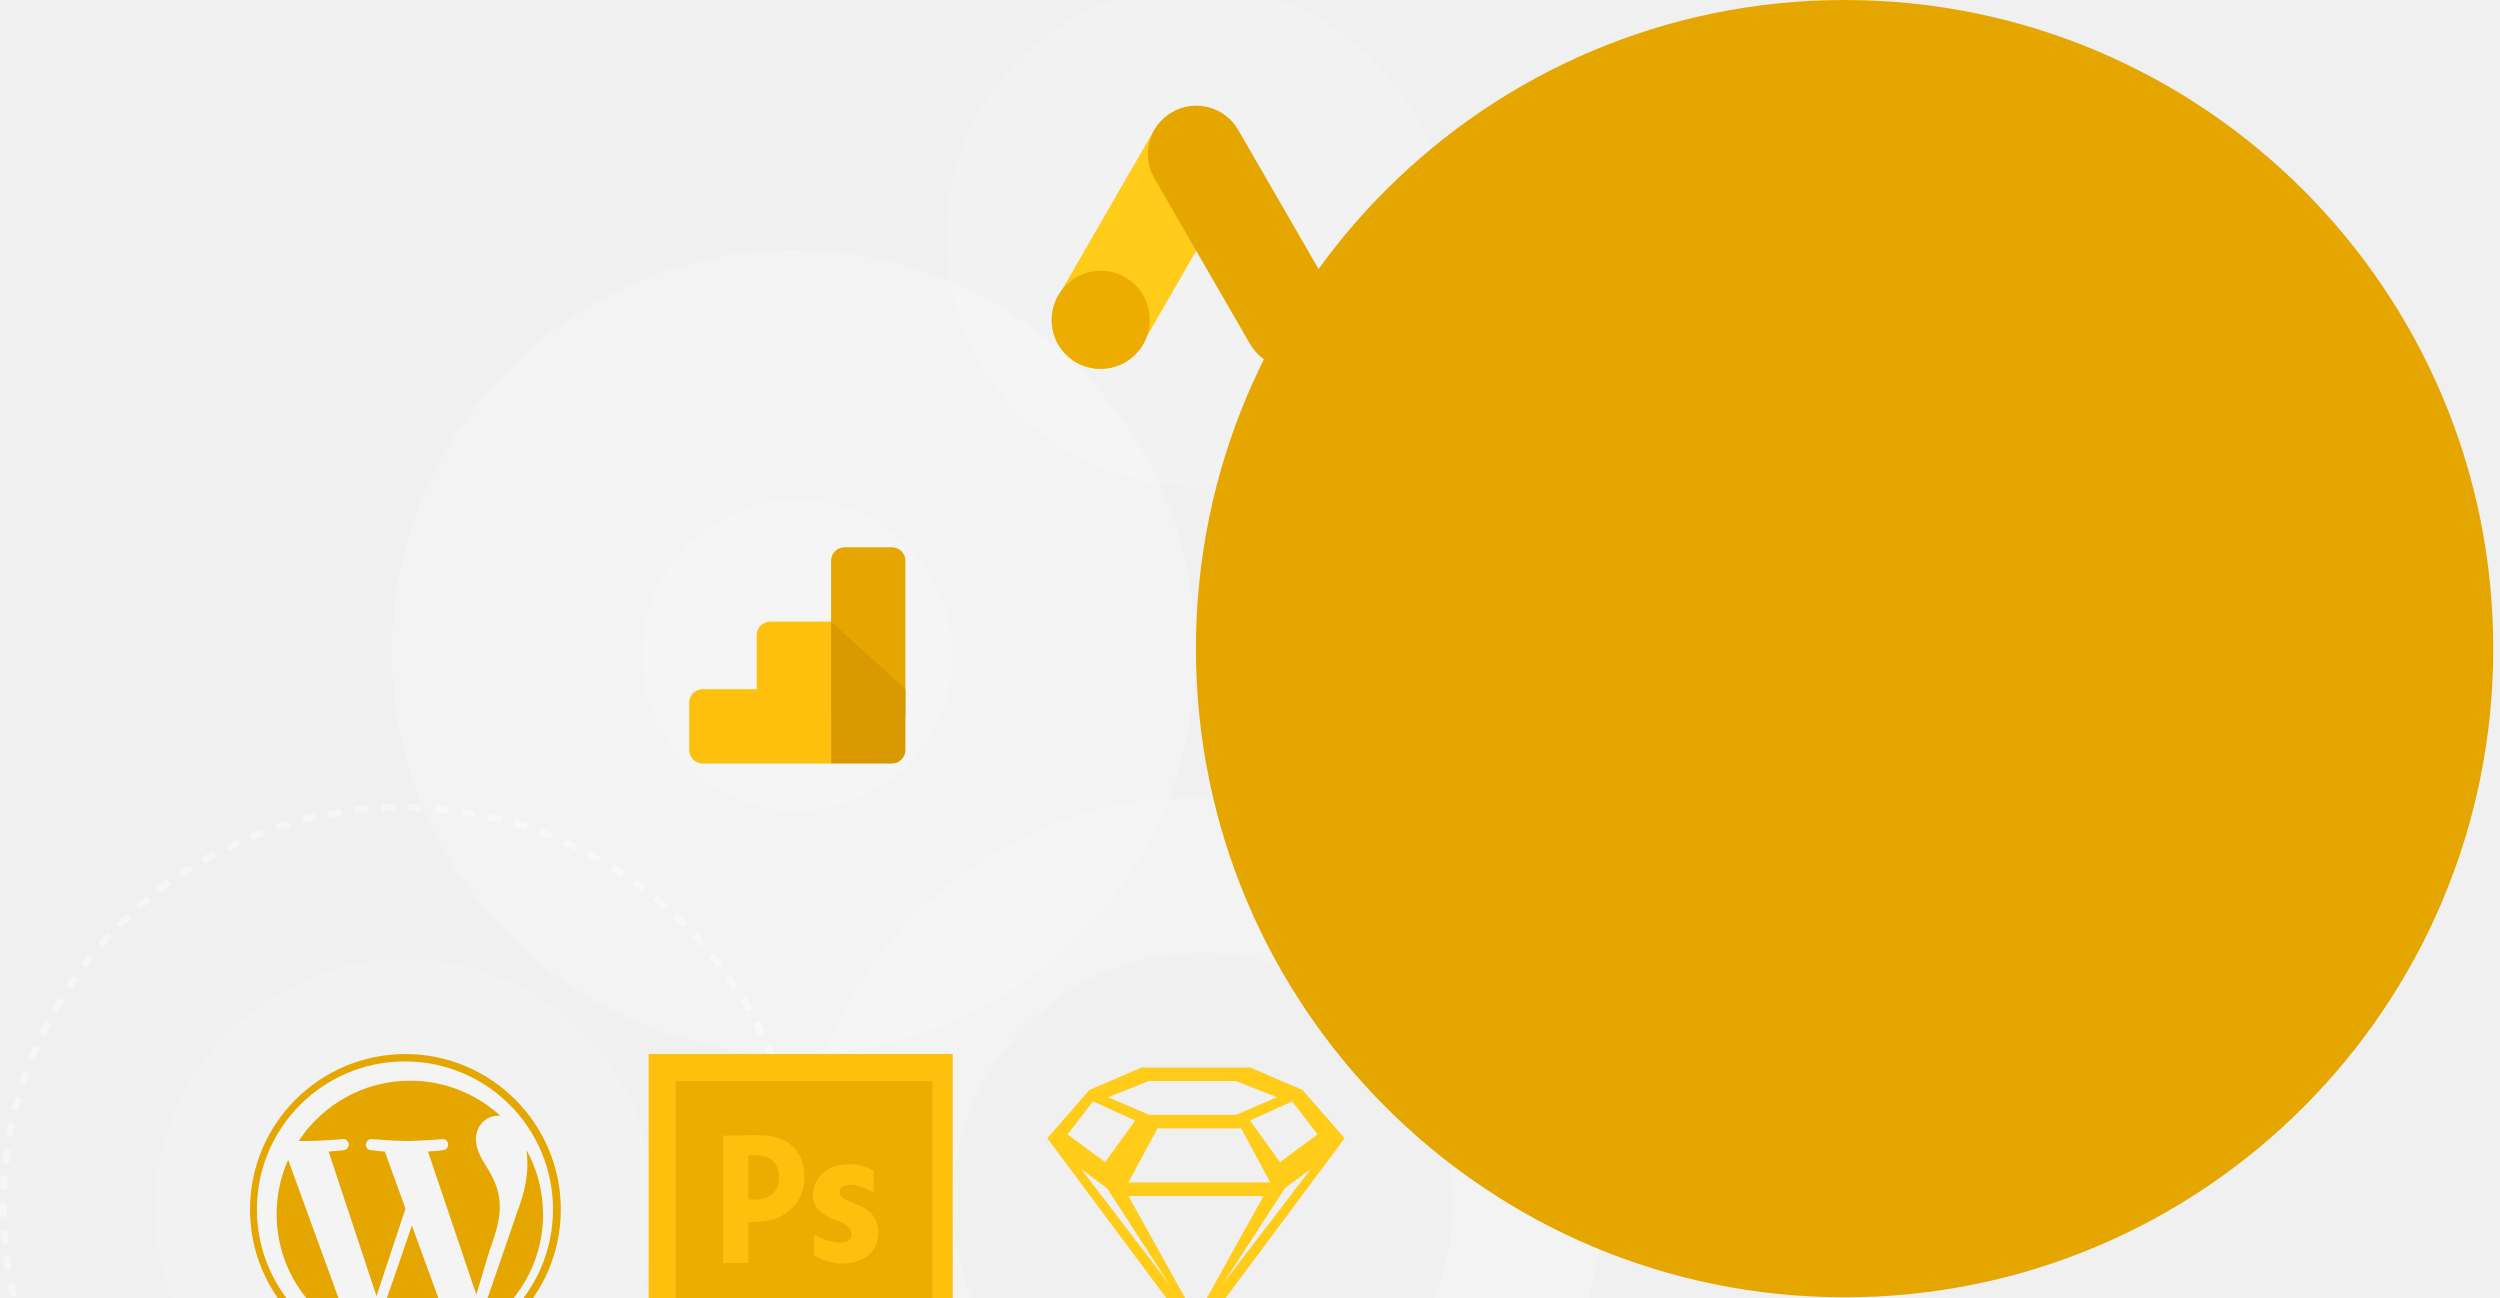
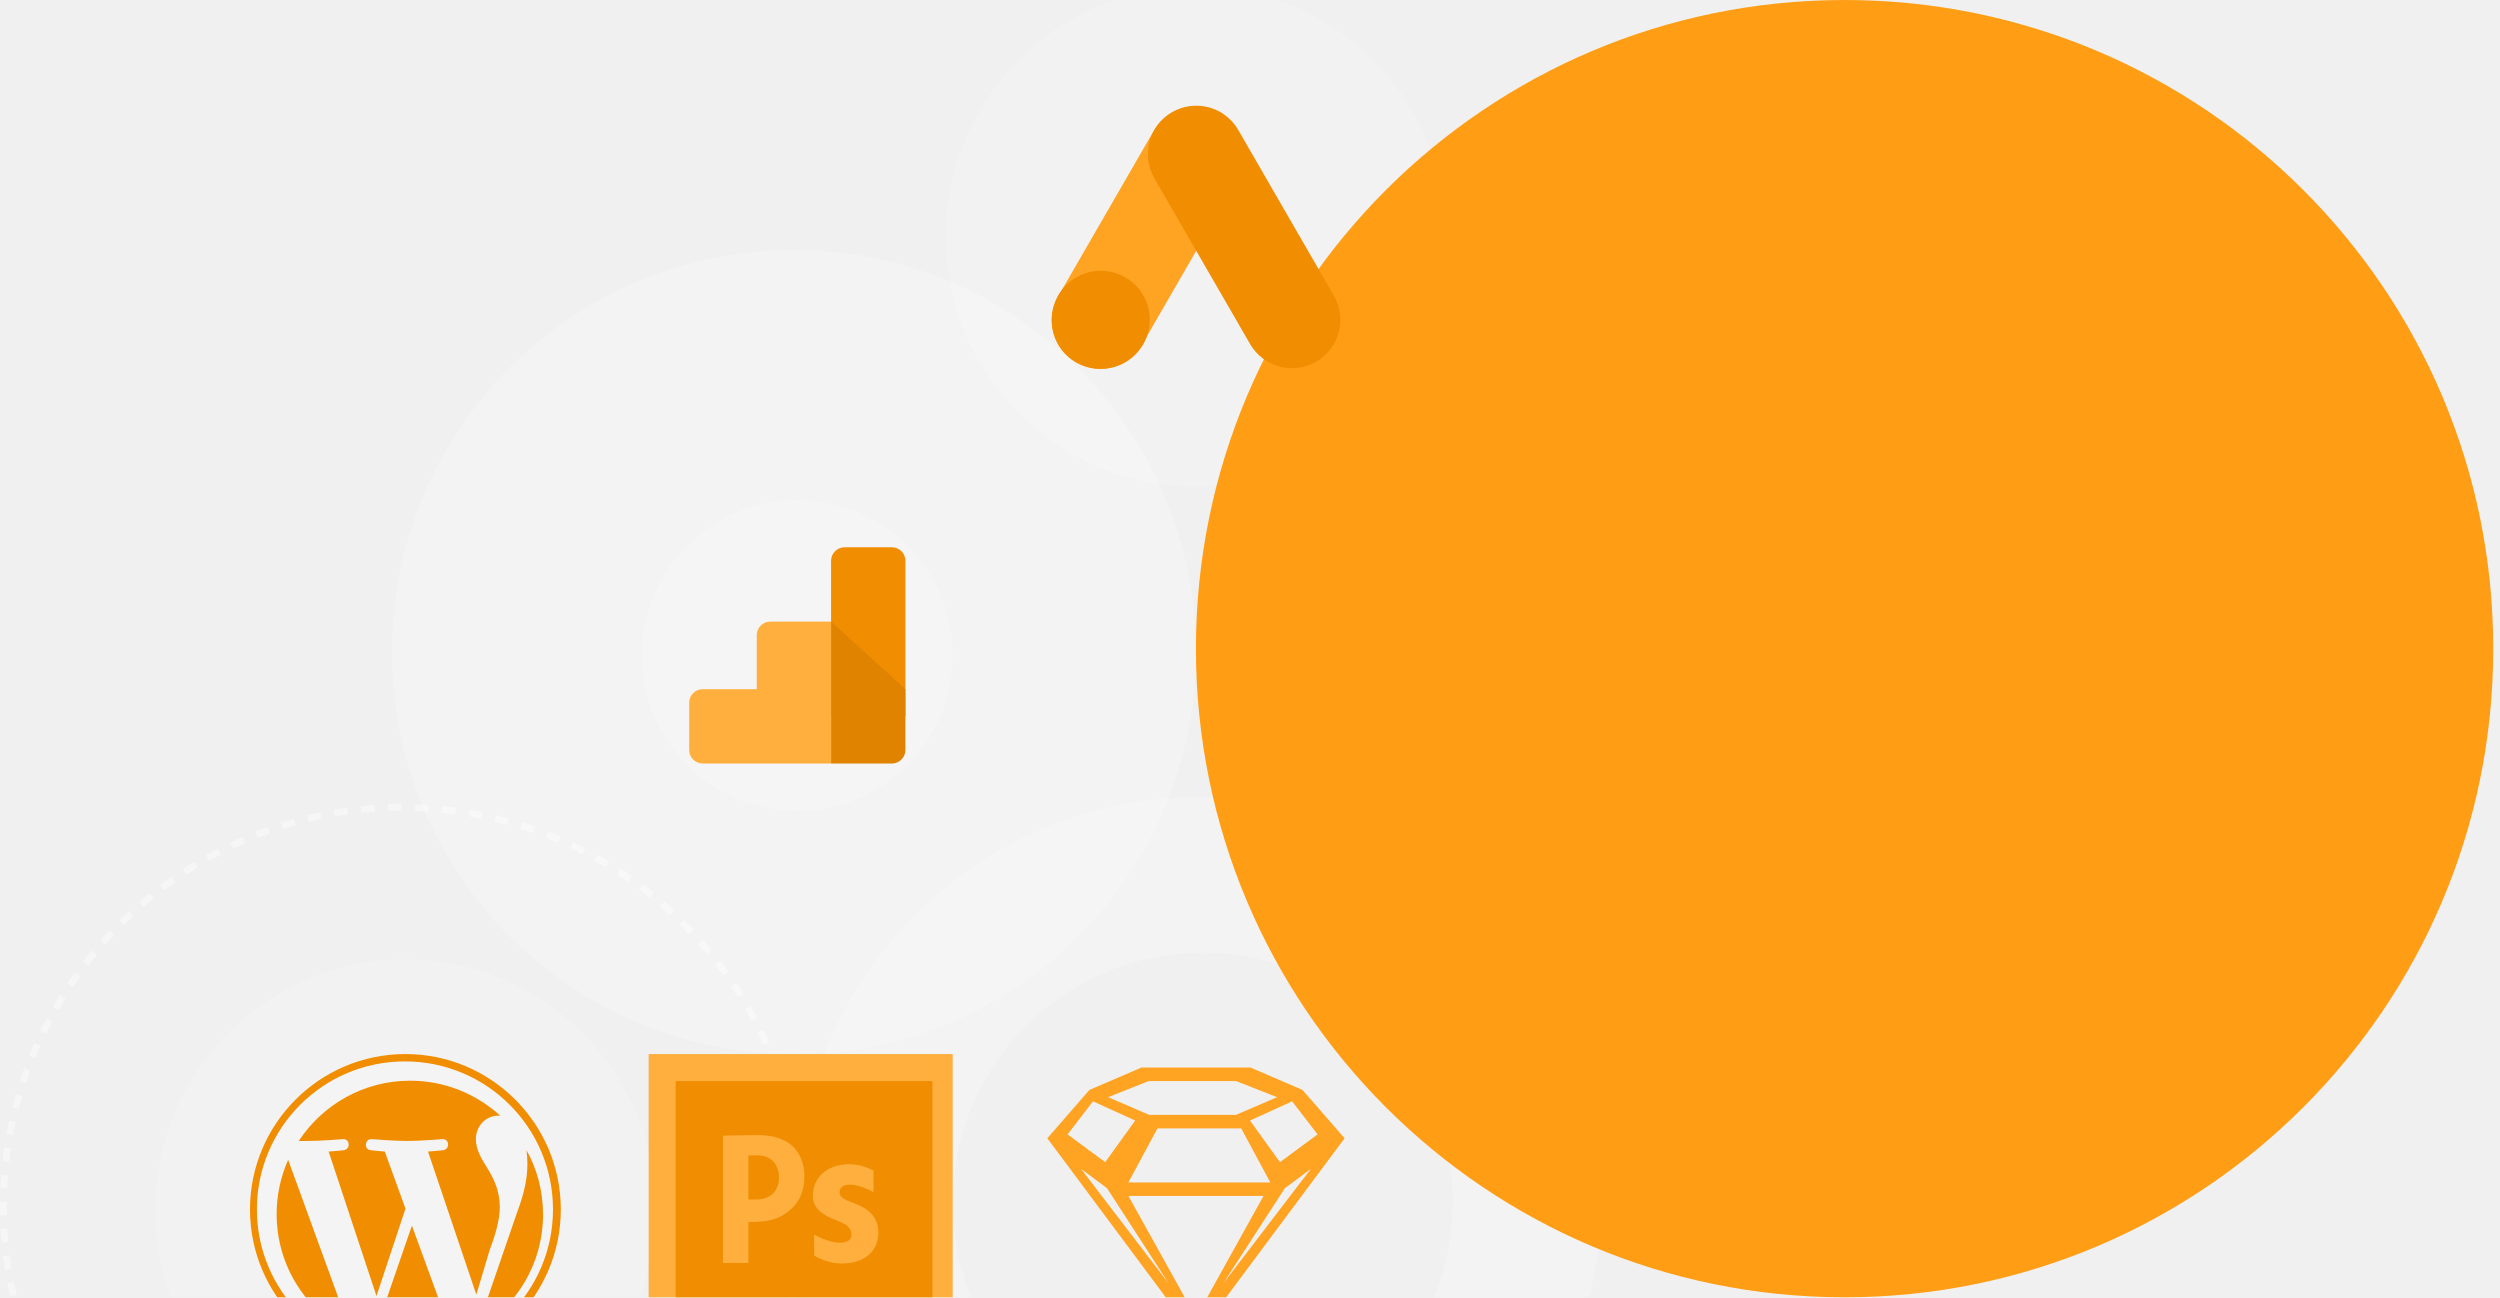
- <svg xmlns="http://www.w3.org/2000/svg" xmlns:xlink="http://www.w3.org/1999/xlink" width="370" height="192" viewBox="0 0 370 192">
-   <defs>
-     <path id="bg-services-design-marketing-a" d="M59.5,238 C92.361,238 119,211.361 119,178.5 C119,145.639 92.361,119 59.5,119 C26.639,119 0,145.639 0,178.5 C0,211.361 26.639,238 59.5,238 Z" />
-     <mask id="bg-services-design-marketing-b" width="119" height="119" x="0" y="0" fill="#fff">
-       <use xlink:href="#bg-services-design-marketing-a" />
-     </mask>
-   </defs>
-   <g fill="none" fill-rule="evenodd">
-     <use stroke="#FFF" stroke-dasharray="2" stroke-opacity=".4" stroke-width="2" mask="url(#bg-services-design-marketing-b)" xlink:href="#bg-services-design-marketing-a" />
-     <circle cx="60" cy="179" r="23" fill="#FFF" fill-opacity=".16" />
-     <circle cx="60" cy="179" r="37" fill="#FFF" fill-opacity=".16" />
-     <circle cx="177" cy="35" r="37" fill="#FFF" fill-opacity=".16" />
-     <circle cx="117.5" cy="96.5" r="59.5" fill="#FFF" fill-opacity=".2" />
-     <path fill="#FFF" fill-opacity=".2" d="M177.5,237 C144.639,237 118,210.361 118,177.5 C118,144.639 144.639,118 177.5,118 C210.361,118 237,144.639 237,177.5 C237,210.361 210.361,237 177.5,237 Z M178,215 C198.435,215 215,198.435 215,178 C215,157.565 198.435,141 178,141 C157.565,141 141,157.565 141,178 C141,198.435 157.565,215 178,215 Z" />
-     <path fill="#FFCC19" fill-rule="nonzero" d="M192.767,161.31 L185.08,158 L168.921,158 L161.234,161.31 L155,168.462 L177.002,198 L199.001,168.462 L192.767,161.311 L192.767,161.31 Z M195.001,167.89 L189.433,172 L185.001,165.838 L191.236,163 L195.001,167.89 Z M188.001,175 L167.001,175 L171.304,167 L183.698,167 L188.001,175 Z M182.944,160.002 L189.001,162.384 L182.919,165 L170.083,165 L164.001,162.384 L169.991,160 L182.944,160.002 Z M161.766,163 L168.001,165.838 L163.569,172 L158.001,167.89 L161.766,163 Z M160.001,173 L163.836,175.85 L173.001,190 L160.001,173 Z M167.001,177 L187.001,177 L177.002,195 L167.001,177 Z M181.001,190 L190.166,175.85 L194.001,173 L181.001,190 Z" />
-     <g fill="#E5A600" fill-rule="nonzero" transform="translate(37 156)">
-       <path d="M3.943,23.691 C3.943,31.522 8.506,38.264 15.043,41.464 L5.646,15.656 C4.522,18.185 3.941,20.923 3.943,23.691 Z M36.971,22.67 C36.971,20.218 36.085,18.517 35.336,17.222 C34.315,15.587 33.43,14.226 33.43,12.591 C33.43,10.752 34.792,9.119 36.766,9.119 L37.038,9.119 C33.497,5.918 28.867,3.943 23.691,3.943 C16.814,3.943 10.752,7.484 7.211,12.864 L8.506,12.864 C10.548,12.864 13.75,12.591 13.75,12.591 C14.838,12.523 14.907,14.089 13.885,14.226 C13.885,14.226 12.795,14.361 11.638,14.43 L18.721,35.813 L23.011,22.874 L19.946,14.43 C18.856,14.361 17.903,14.226 17.903,14.226 C16.812,14.157 16.949,12.523 18.039,12.591 C18.039,12.591 21.307,12.864 23.214,12.864 C25.258,12.864 28.458,12.591 28.458,12.591 C29.548,12.523 29.615,14.089 28.594,14.226 C28.594,14.226 27.504,14.361 26.346,14.43 L33.497,35.608 L35.473,29.002 C36.425,26.483 36.971,24.372 36.971,22.67 Z M23.963,25.393 L18.039,42.554 C19.81,43.099 21.649,43.371 23.624,43.371 C25.937,43.371 28.118,42.964 30.16,42.282 C30.092,42.214 30.092,42.078 30.025,42.01 L23.963,25.393 Z M40.92,14.226 C40.989,14.838 41.056,15.519 41.056,16.268 C41.056,18.244 40.648,20.491 39.557,23.351 L33.564,40.784 C39.422,37.38 43.371,31.045 43.371,23.76 C43.371,20.286 42.486,17.017 40.92,14.226 Z" />
-       <path d="M0,23 C0,35.657 10.275,46 23,46 C35.657,46 46,35.725 46,23 C46,10.343 35.725,0 23,0 C10.275,0 0,10.343 0,23 Z M1.021,23 C1.021,10.888 10.819,1.088 22.932,1.088 C35.044,1.088 44.843,10.888 44.843,23 C44.843,35.112 34.976,44.912 22.932,44.912 C10.888,44.912 1.021,35.112 1.021,23 Z" />
+ <svg xmlns="http://www.w3.org/2000/svg" width="370" height="192" viewBox="0 0 370 192" fill="none">
+   <g id="bg-services-design-marketing" clip-path="url(#clip0_547_9298)">
+     <circle id="oval-5" cx="59.5" cy="178.5" r="59" stroke="white" stroke-opacity="0.4" stroke-dasharray="2" />
+     <circle id="oval-4" cx="60" cy="179" r="23" fill="white" fill-opacity="0.16" />
+     <circle id="oval-4_2" cx="60" cy="179" r="37" fill="white" fill-opacity="0.16" />
+     <circle id="oval-4_3" cx="177" cy="35" r="37" fill="white" fill-opacity="0.16" />
+     <circle id="oval-3" cx="117.5" cy="96.5" r="59.5" fill="white" fill-opacity="0.2" />
+     <path id="ring" fill-rule="evenodd" clip-rule="evenodd" d="M177.5 237C210.361 237 237 210.361 237 177.5C237 144.639 210.361 118 177.5 118C144.639 118 118 144.639 118 177.5C118 210.361 144.639 237 177.5 237ZM178 215C198.435 215 215 198.435 215 178C215 157.565 198.435 141 178 141C157.565 141 141 157.565 141 178C141 198.435 157.565 215 178 215Z" fill="white" fill-opacity="0.2" />
+     <path id="Sketch" fill-rule="evenodd" clip-rule="evenodd" d="M185.08 158L192.767 161.31V161.311L199.001 168.462L177.002 198L155 168.462L161.234 161.31L168.921 158H185.08ZM189.433 172L195.001 167.89L191.236 163L185.001 165.838L189.433 172ZM188.001 175H167.001L171.304 167H183.698L188.001 175ZM189.001 162.384L182.944 160.002L169.991 160L164.001 162.384L170.083 165H182.919L189.001 162.384ZM161.766 163L168.001 165.838L163.569 172L158.001 167.89L161.766 163ZM163.836 175.85L160.001 173L173.001 190L163.836 175.85ZM167.001 177H187.001L177.002 195L167.001 177ZM190.166 175.85L181.001 190L194.001 173L190.166 175.85Z" fill="#FFA323" />
+     <g id="Wp">
+       <path id="Shape" fill-rule="evenodd" clip-rule="evenodd" d="M72.336 173.222C73.085 174.517 73.971 176.218 73.971 178.67C73.971 180.372 73.425 182.483 72.473 185.002L70.497 191.608L63.346 170.43C64.504 170.361 65.594 170.226 65.594 170.226C66.615 170.089 66.548 168.523 65.458 168.591C65.458 168.591 62.258 168.864 60.214 168.864C58.307 168.864 55.039 168.591 55.039 168.591C53.949 168.523 53.812 170.157 54.903 170.226C54.903 170.226 55.856 170.361 56.946 170.43L60.011 178.874L55.721 191.813L48.638 170.43C49.795 170.361 50.885 170.226 50.885 170.226C51.907 170.089 51.838 168.523 50.75 168.591C50.75 168.591 47.548 168.864 45.506 168.864H44.212C47.752 163.484 53.814 159.943 60.691 159.943C65.867 159.943 70.497 161.918 74.038 165.119H73.766C71.792 165.119 70.43 166.752 70.43 168.591C70.43 170.174 71.26 171.502 72.24 173.069L72.336 173.222ZM52.043 197.464C45.506 194.264 40.943 187.522 40.943 179.691C40.941 176.923 41.522 174.185 42.646 171.656L52.043 197.464ZM60.963 181.393L55.039 198.554C56.81 199.099 58.649 199.371 60.624 199.371C62.937 199.371 65.118 198.964 67.16 198.282C67.126 198.247 67.109 198.196 67.092 198.145C67.075 198.094 67.058 198.044 67.025 198.01L60.963 181.393ZM78.056 172.268C78.056 171.519 77.989 170.838 77.92 170.226C79.486 173.017 80.371 176.286 80.371 179.76C80.371 187.045 76.422 193.38 70.564 196.784L76.557 179.351C77.648 176.491 78.056 174.244 78.056 172.268Z" fill="#F18D00" />
+       <path id="Shape_2" fill-rule="evenodd" clip-rule="evenodd" d="M60 202C47.275 202 37 191.657 37 179C37 166.343 47.275 156 60 156C72.725 156 83 166.343 83 179C83 191.725 72.657 202 60 202ZM59.932 157.088C47.819 157.088 38.021 166.888 38.021 179C38.021 191.112 47.888 200.912 59.932 200.912C71.976 200.912 81.843 191.112 81.843 179C81.843 166.888 72.044 157.088 59.932 157.088Z" fill="#F18D00" />
    </g>
-     <circle cx="118" cy="97" r="23" fill="#FFF" fill-opacity=".16" />
-     <path fill="#E5A600" d="M273,192 C326.019,192 369,149.019 369,96 C369,42.981 326.019,0 273,0 C219.981,0 177,42.981 177,96 C177,149.019 219.981,192 273,192 Z" />
-     <g fill-rule="nonzero" transform="translate(96 156)">
-       <polygon fill="#FFBF0D" points="0 0 45 0 45 44 0 44" />
-       <polygon fill="#EDAD00" points="4 4 42 4 42 41 4 41" />
-       <path fill="#FFBF0D" d="M11,12.078 C11,12.078 13.815,12 16.132,12 C18.472,12 20.142,12.578 21.262,13.594 C22.334,14.554 23.056,16.189 23.056,18.052 C23.056,19.914 22.508,21.438 21.512,22.51 C20.216,23.893 18.707,24.71 16.132,24.824 C15.42,24.856 14.762,24.863 14.762,24.863 L14.762,30.917 L11,30.917 L11,12.077 L11,12.078 Z M14.761,21.508 C15.17,21.55 15.426,21.53 16.031,21.523 C18.05,21.497 19.295,20.21 19.295,18.263 C19.295,16.513 18.268,15.078 16.331,15.003 C15.559,14.973 14.761,15.003 14.761,15.003 L14.761,21.509 L14.761,21.508 Z M24.491,26.699 C25.25,27.187 27.039,27.919 28.258,27.919 C29.504,27.919 30.018,27.458 30.018,26.739 C30.018,26.02 29.612,25.265 28.068,24.719 C25.332,23.741 24.275,22.571 24.303,20.933 C24.303,18.288 26.415,16.303 29.693,16.303 C31.237,16.303 32.471,16.833 33.283,17.265 L33.283,20.44 C32.687,20.094 30.966,19.323 29.829,19.323 C28.826,19.323 28.257,19.754 28.257,20.473 C28.257,21.134 28.772,21.479 30.397,22.083 C32.917,23.003 33.973,24.353 34,26.423 C34,29.04 32.078,31.121 28.257,30.995 C26.947,30.951 25.494,30.408 24.492,29.833 L24.492,26.7 L24.491,26.699 Z" />
+     <circle id="oval-4_4" cx="118" cy="97" r="23" fill="white" fill-opacity="0.16" />
+     <circle id="Oval" cx="273" cy="96" r="96" fill="#FF9D14" />
+     <g id="Ps">
+       <path id="Shape_3" d="M96 156H141V200H96V156Z" fill="#FFAF3E" />
+       <path id="Shape_4" d="M100 160H138V197H100V160Z" fill="#F18D00" />
+       <path id="Shape_5" fill-rule="evenodd" clip-rule="evenodd" d="M107 168.078C107 168.078 109.815 168 112.132 168C114.472 168 116.142 168.578 117.262 169.594C118.334 170.554 119.056 172.189 119.056 174.052C119.056 175.914 118.508 177.438 117.512 178.51C116.216 179.893 114.707 180.71 112.132 180.824C111.42 180.856 110.762 180.863 110.762 180.863V186.917H107V168.078ZM111.659 177.529H111.659C111.768 177.527 111.89 177.525 112.031 177.523C114.05 177.497 115.295 176.21 115.295 174.263C115.295 172.513 114.268 171.078 112.331 171.003C111.559 170.973 110.761 171.003 110.761 171.003V177.508C111.075 177.54 111.299 177.536 111.659 177.529ZM124.258 183.919C123.039 183.919 121.25 183.187 120.491 182.699L120.492 182.7V185.833C121.494 186.408 122.947 186.951 124.257 186.995C128.078 187.121 130 185.04 130 182.423C129.973 180.353 128.917 179.003 126.397 178.083C124.772 177.479 124.257 177.134 124.257 176.473C124.257 175.754 124.826 175.323 125.829 175.323C126.966 175.323 128.687 176.094 129.283 176.44V173.265C128.471 172.833 127.237 172.303 125.693 172.303C122.415 172.303 120.303 174.288 120.303 176.933C120.275 178.571 121.332 179.741 124.068 180.719C125.612 181.265 126.018 182.02 126.018 182.739C126.018 183.458 125.504 183.919 124.258 183.919Z" fill="#FFAF3E" />
    </g>
-     <g fill-rule="nonzero" transform="translate(153 13)">
-       <rect width="14.324" height="42.646" x="9.732" y=".851" fill="#FFCC19" rx="7.162" transform="rotate(30 16.894 22.174)" />
-       <rect width="14.324" height="42.646" x="23.969" y=".745" fill="#E5A600" rx="7.162" transform="rotate(-30 31.131 22.068)" />
-       <circle cx="9.911" cy="34.333" r="7.261" fill="#EDAD00" />
+     <g id="google ads">
+       <rect id="Rectangle-path" x="174.354" y="13.127" width="14.324" height="42.646" rx="7.162" transform="rotate(30 174.354 13.1267)" fill="#FFA323" />
+       <rect id="Rectangle-path_2" x="167.267" y="20.183" width="14.324" height="42.646" rx="7.162" transform="rotate(-30 167.267 20.1825)" fill="#F18D00" />
+       <circle id="Oval_2" cx="162.911" cy="47.333" r="7.261" fill="#F18D00" />
    </g>
-     <g fill-rule="nonzero" transform="translate(102 81)">
-       <path fill="#E5A600" d="M32,25 L32,2.002 C32.003,1.472 31.794,0.963 31.42,0.587 C31.046,0.211 30.538,-6.67897228e-06 30.008,0 L22.992,0 C21.89,0.006 21,0.9 21,2.002 L21,25 L32,25 Z" />
-       <path fill="#D99900" d="M32,29.998 C32,31.104 31.1,32 30.008,32 L21,32 L21,11 L32,21 L32,29.998 Z" />
-       <path fill="#FFBF0D" d="M11.992,11 C10.892,11.004 10.002,11.895 10,12.995 L10,21 L2,21 C0.89,21 0,21.892 0,22.992 L0,30.008 C0,31.1 0.895,32 2,32 L21,32 L21,11 L11.992,11 Z" />
+     <g id="GA">
+       <path id="Shape_6" d="M134 106V83.002C134.003 82.472 133.794 81.963 133.42 81.587C133.046 81.211 132.538 81 132.008 81H124.992C123.89 81.005 123 81.9 123 83.002V106H134Z" fill="#F18D00" />
+       <path id="Shape_7" d="M134 110.998C134 112.104 133.1 113 132.008 113H123V92L134 102V110.998Z" fill="#E08300" />
+       <path id="Shape_8" d="M113.992 92C112.892 92.004 112.002 92.895 112 93.995V102H104C102.89 102 102 102.892 102 103.992V111.008C102 112.1 102.895 113 104 113H123V92H113.992V92Z" fill="#FFAF3E" />
    </g>
  </g>
+   <defs>
+     <clipPath id="clip0_547_9298">
+       <rect width="370" height="192" fill="white" />
+     </clipPath>
+   </defs>
</svg>
